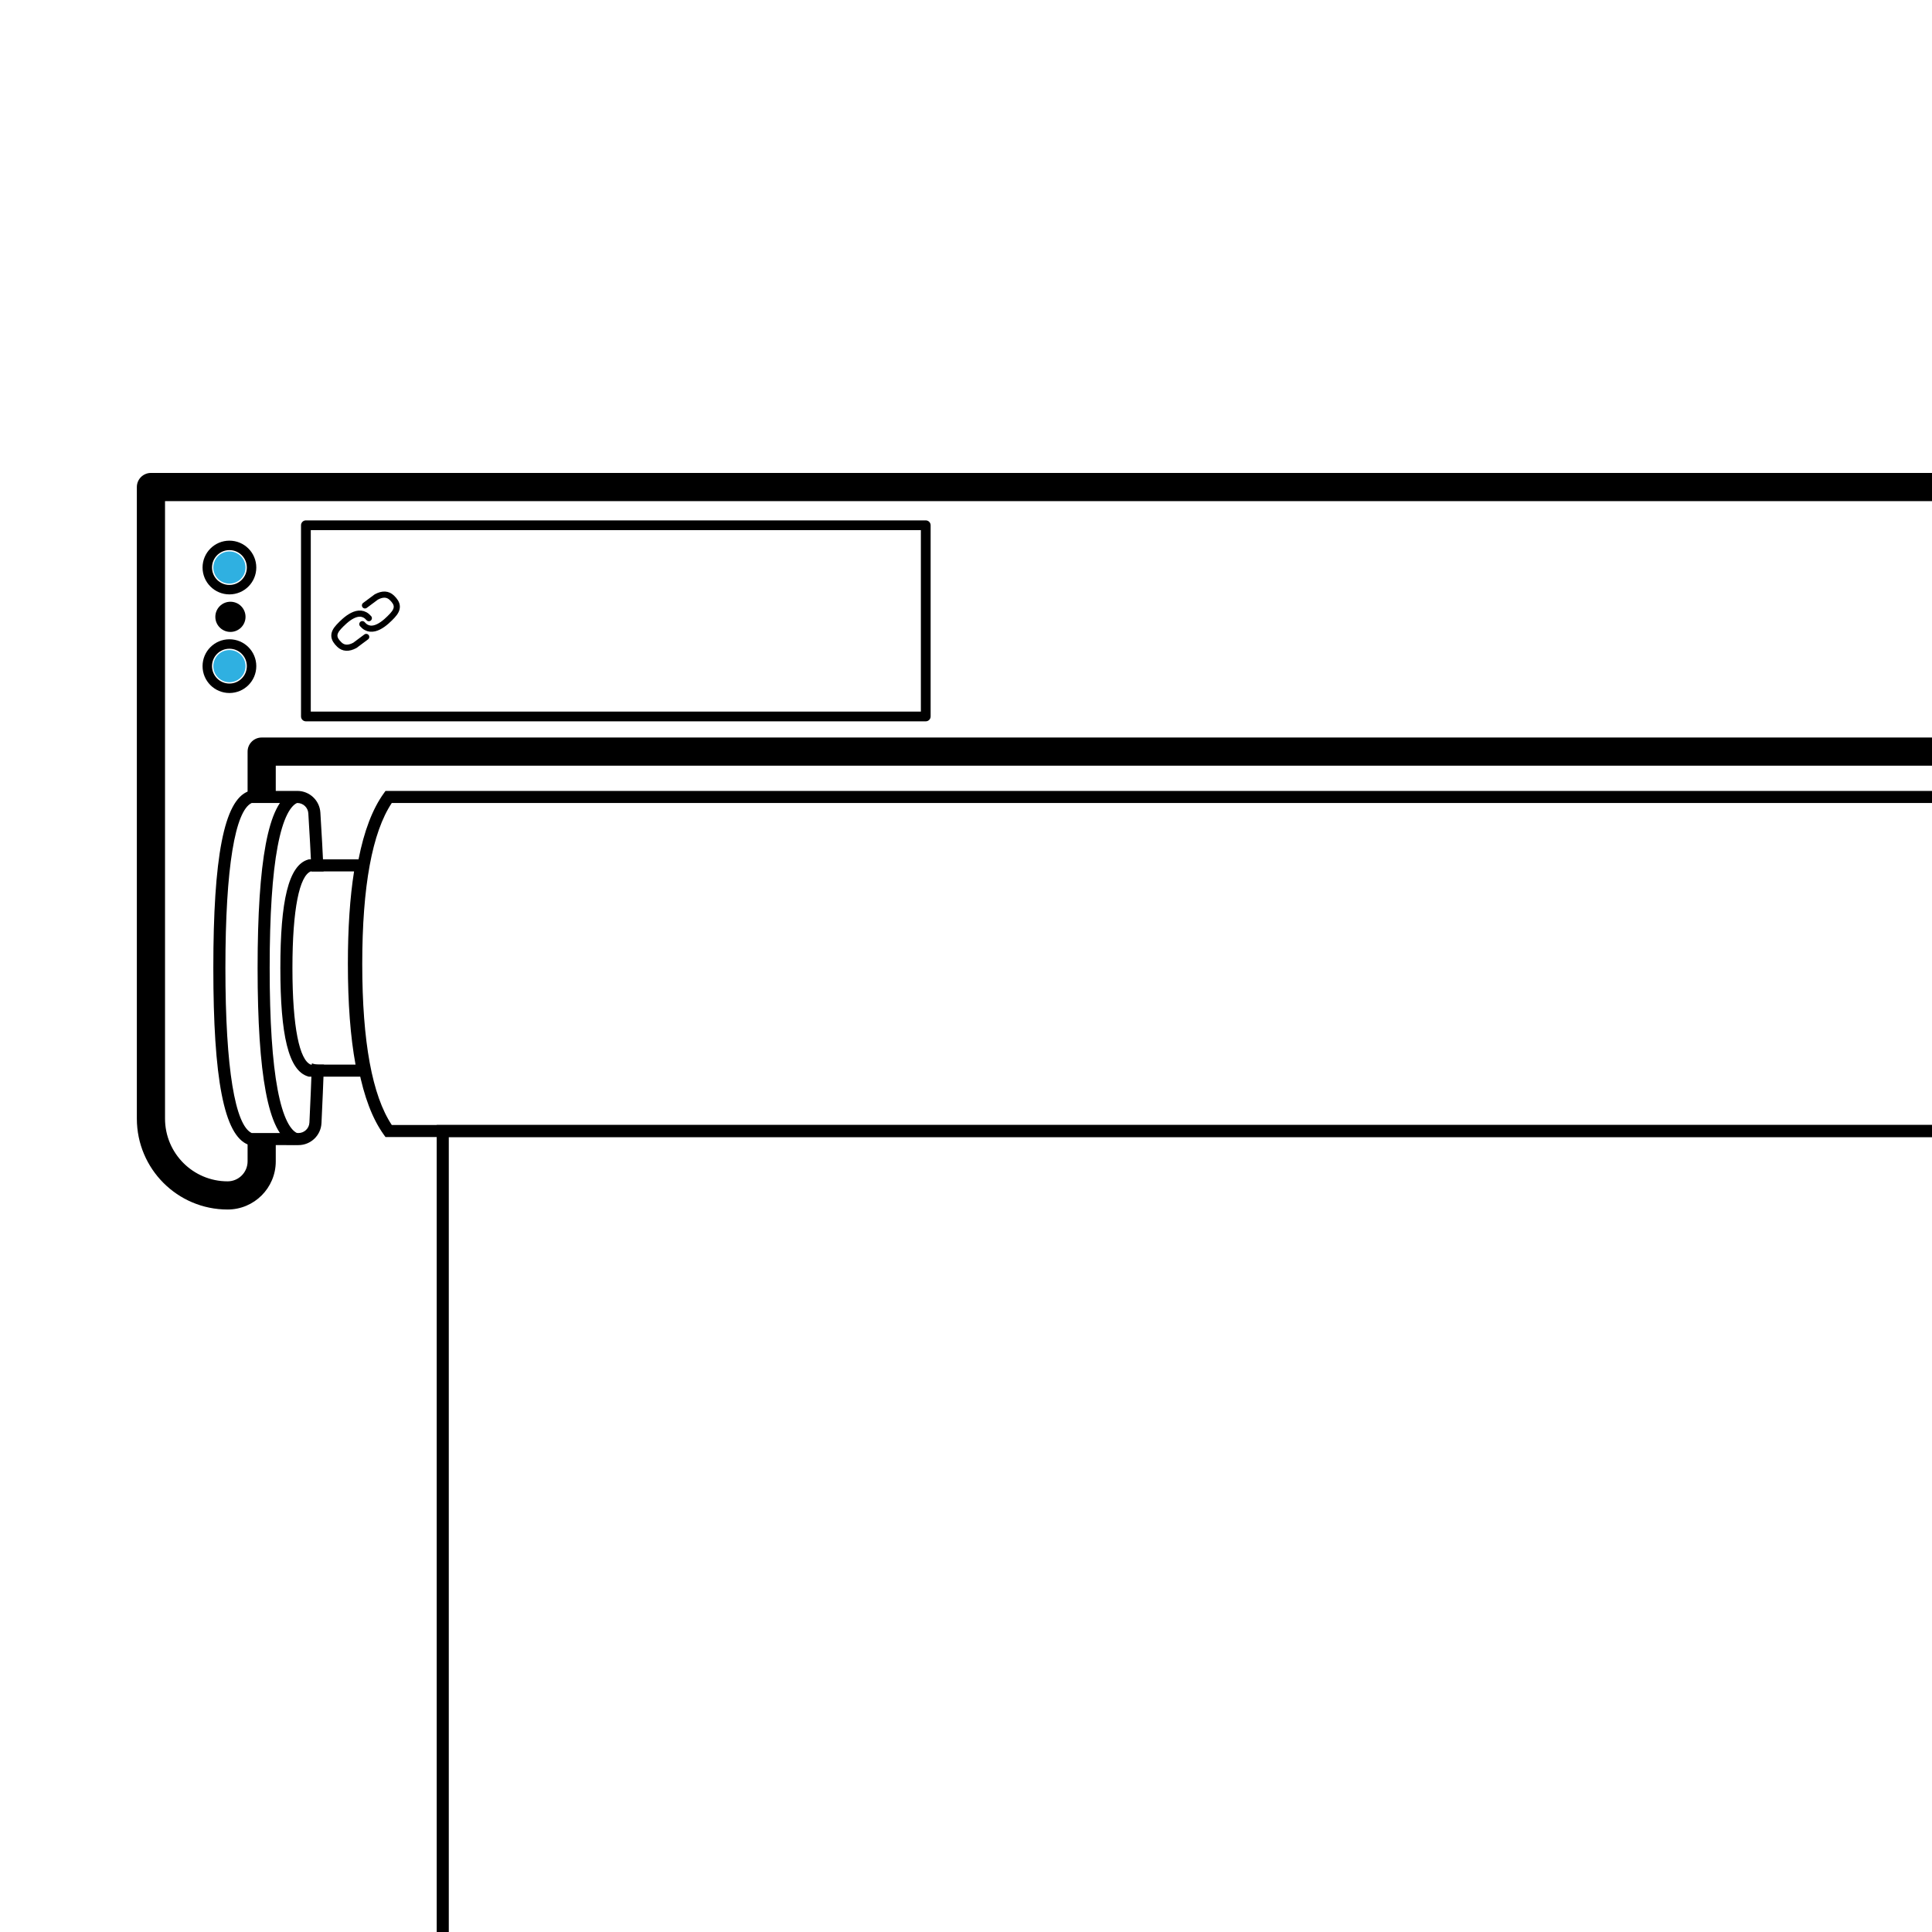
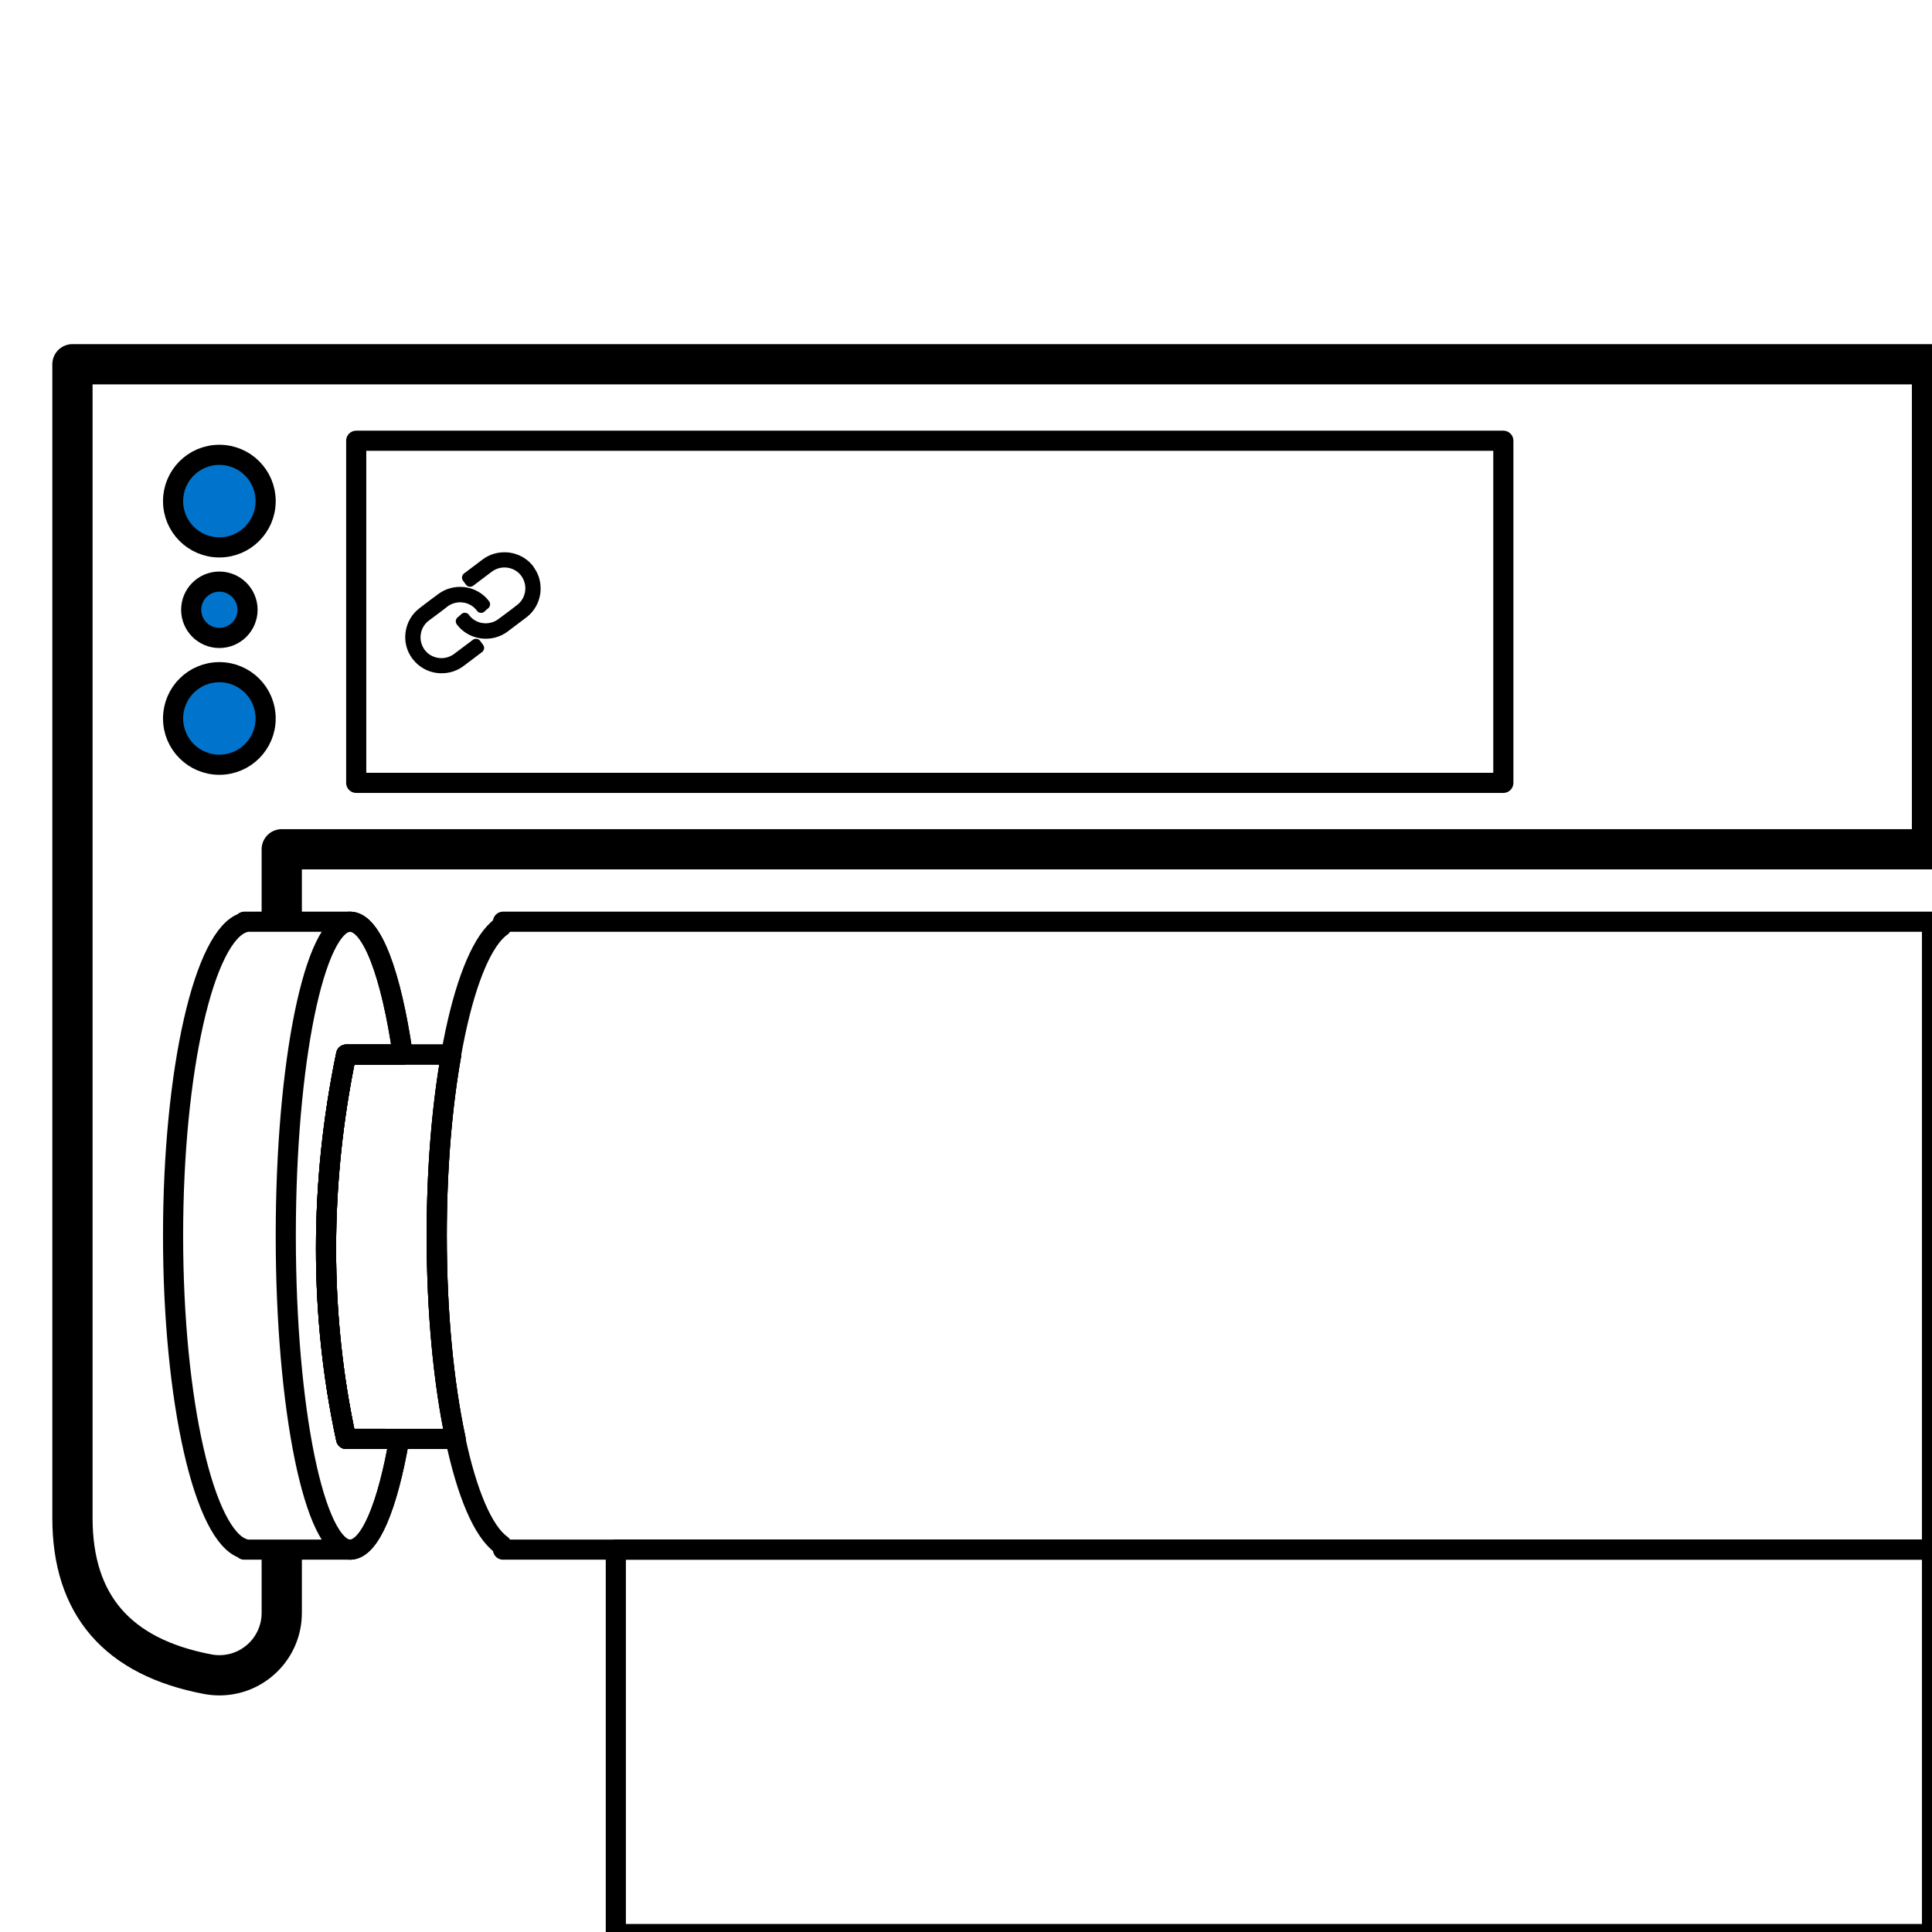
<svg xmlns="http://www.w3.org/2000/svg" width="960px" height="960px" viewBox="0 0 960 960" version="1.1">
  <style type="text/css">
-     	.press {
-     		animation: press 6s infinite;
-     	}
-     	
-     	@keyframes press {
-     		0%, 20%, 70%, 80%, 100% {
-     			fill: rgba(255,255,255,0);
-     		}
-     		30%, 60% {
-     			fill: #0074CC;
-     		}
-     	}
-     	
-     	.blink {
-     		animation: blink 6s infinite;
-     	}
-     	
-     	@keyframes blink {
-     		0%, 70%, 76%, 82%, 88%, 100% {
-     			fill: rgba(255,255,255,0);
-     		}
-     		73%, 79%, 85% {
-     			fill: #0074CC;
-     		}
-     	}
-     </style>
-   <g id="pair_roller" stroke="none" stroke-width="1" fill="none" fill-rule="evenodd">
-     <path d="M960,235 L960,249 L82,249 L82,555.831 C82,573.048 95.925,587 113.096,587 C118.581,587 123.027,582.554 123.027,577.068 L123.027,565.292 C123.401,565.524 123.783,565.72 124.172,565.881 L124.465,565.995 L137.027,565.996 L137.027,577.068 C137.027,590.285 126.313,601 113.096,601 C88.187,601 68,580.774 68,555.831 L68,242 C68,238.134 71.134,235 75,235 L960,235 Z M960,366.469 L960,380.469 L137.027,380.47 L137.027,396.002 L124.465,396.005 C123.974,396.183 123.495,396.417 123.027,396.707 L123.027,373.47 C123.027,369.604 126.161,366.47 130.027,366.47 L960,366.469 Z" id="Combined-Shape" fill="#000000" fill-rule="nonzero" />
-     <path d="M149.575,261 C149.575,259.661 150.661,258.575 152,258.575 L460,258.575 C461.339,258.575 462.425,259.661 462.425,261 L462.425,356 C462.425,357.339 461.339,358.425 460,358.425 L152,358.425 C150.661,358.425 149.575,357.339 149.575,356 L149.575,261 Z M154.425,263.425 L154.425,353.575 L457.575,353.575 L457.575,263.425 L154.425,263.425 Z" id="Rectangle" fill="#000000" fill-rule="nonzero" />
-     <path d="M960,559 L960,565 L223,565 L223,960 L217,960 L217,559 L960,559 Z" id="Combined-Shape" fill="#000000" fill-rule="nonzero" />
-     <path d="M147.745,393.001 C153.801,393.001 158.814,397.71 159.191,403.755 C159.836,414.094 160.37,423.842 160.793,433 L154.786,433 C154.367,423.957 153.839,414.333 153.203,404.128 C153.023,401.246 150.633,399.001 147.746,399.001 L125.057,399.004 C116.903,402.849 112,430.665 112,481 C112,531.334 116.903,559.15 125.058,562.995 L148.286,562.999 C151.204,562.999 153.608,560.708 153.748,557.793 C154.244,547.433 154.658,537.623 154.991,528.364 C156.156,528.824 157.492,529.036 159,529 L159,529 L160.972,529 C160.641,538.16 160.231,547.854 159.741,558.08 C159.448,564.194 154.406,568.999 148.285,568.999 L123.937,568.995 L123.441,568.814 C111.233,564.38 106,535.618 106,481 C106,426.381 111.233,397.62 123.441,393.185 L123.937,393.005 L147.745,393.001 Z" id="Combined-Shape" fill="#000000" fill-rule="nonzero" />
-     <path d="M169.81,427.001 L170.219,427.12 C179.957,429.946 184,447.695 184,481 C184,514.305 179.957,532.055 170.219,534.88 L169.81,534.999 L139.308,535.001 L140.063,531.387 C142.982,517.421 144.448,499.911 144.448,478.875 C144.448,459.884 143.253,443.765 140.872,430.531 L140.237,427 L169.81,427.001 Z M147.375,433 C149.426,445.904 150.448,461.192 150.448,478.875 C150.448,498.538 149.184,515.242 146.646,529 L168.893,528.999 C174.446,526.788 178,510.59 178,481 C178,451.41 174.446,435.213 168.893,433 L147.375,433 Z" id="Combined-Shape" fill="#000000" fill-rule="nonzero" transform="translate(161.6541, 481.0002) scale(-1, 1) translate(-161.6541, -481.0002) " />
-     <path d="M960,393 L960,399 L194.671,399 C184.968,413.614 180,440.327 180,479 C180,517.673 184.968,544.386 194.671,559 L960,559 L960,565 L191.557,565 L190.66,563.749 C179.469,548.156 174,519.956 174,479 C174,438.044 179.469,409.844 190.66,394.251 L191.557,393 L960,393 Z" id="Combined-Shape" fill="#000000" fill-rule="nonzero" />
-     <path d="M114,295.35 C121.373,295.35 127.35,289.373 127.35,282 C127.35,274.627 121.373,268.65 114,268.65 C106.627,268.65 100.65,274.627 100.65,282 C100.65,289.373 106.627,295.35 114,295.35 Z M114,290.65 C109.223,290.65 105.35,286.777 105.35,282 C105.35,277.223 109.223,273.35 114,273.35 C118.777,273.35 122.65,277.223 122.65,282 C122.65,286.777 118.777,290.65 114,290.65 Z" id="Oval" fill="#000000" fill-rule="nonzero" />
-     <path d="M114,344.35 C121.373,344.35 127.35,338.373 127.35,331 C127.35,323.627 121.373,317.65 114,317.65 C106.627,317.65 100.65,323.627 100.65,331 C100.65,338.373 106.627,344.35 114,344.35 Z M114,339.65 C109.223,339.65 105.35,335.777 105.35,331 C105.35,326.223 109.223,322.35 114,322.35 C118.777,322.35 122.65,326.223 122.65,331 C122.65,335.777 118.777,339.65 114,339.65 Z" id="Oval" fill="#000000" fill-rule="nonzero" />
-     <circle class="press" id="Oval" fill="#2FB0E1" cx="114" cy="282" r="8" />
-     <circle class="press" id="Oval" fill="#2FB0E1" cx="114" cy="331" r="8" />
-     <circle id="Oval" fill="#000000" cx="114.5" cy="306.5" r="7.5" />
-     <circle class="blink" id="Oval" fill="#000000" cx="114.5" cy="306.5" r="5.5" />
-     <path d="M147,566 L147,566 C136.333,562.254 131,533.921 131,481 C131,428.079 136.333,399.746 147,396 L147,396" id="Path" stroke="#000000" stroke-width="6" />
-     <path d="M182.445,299.071 L189.028,296.591 C192.483,295.85 194.91,296.676 196.309,299.071 C198.408,302.663 198.191,305.233 194.155,307.665 C190.12,310.097 181.751,314.522 178.62,307.665" id="Path-3" stroke="#000000" stroke-width="3.05" stroke-linecap="round" stroke-linejoin="round" transform="translate(188.12, 303.828) rotate(-16) translate(-188.12, -303.828) " />
-     <path d="M169.524,308.718 L176.107,306.237 C179.562,305.496 181.989,306.323 183.388,308.718 C185.488,312.31 185.27,314.88 181.235,317.312 C177.2,319.744 168.831,324.169 165.699,317.312" id="Path-3" stroke="#000000" stroke-width="3.05" stroke-linecap="round" stroke-linejoin="round" transform="translate(175.1993, 313.4746) scale(-1, -1) rotate(-16) translate(-175.1993, -313.4746) " />
+ 			#pair {
+ 	    		animation: pair 5s infinite;
+ 	    	}
+ 	    	
+ 	    	@keyframes pair {
+ 	    		0%, 55%, 70%, 80%, 90%, 100% {
+ 	    			fill: rgba(255,255,255,0);
+ 	    		}
+ 	    		 60%, 75%, 85% {
+ 	    			fill: #0074CC;
+ 	    		}
+ 	    	}
+ 	    	
+ 	    	#button {
+ 	    		animation: move 5s infinite;
+ 	    	}
+ 	    	
+ 	    	@keyframes move {
+ 	    		0%, 100% {
+ 	    			fill: rgba(255,255,255,0);
+ 	    		}
+ 	    	    20%, 68% {
+ 	    	        fill: #0074CC;
+ 	    	    }
+ 	
+ 	    	}
+ 	    </style>
+   <g id="rollerblind_fyrtur/learnmode" stroke="none" stroke-width="1" fill="none" fill-rule="evenodd">
+     <path d="M140,769.227 C140,776.256 140,786.994 140,801.441 C140,818.562 126.121,832.441 109,832.441 C107.067,832.441 105.138,832.26 103.239,831.901 C58.413,823.423 36,797.549 36,754.278 L36,181 L960,181 L960,422 L140,422 C140,437.25 140,448.687 140,456.312" id="Path" stroke="#000000" stroke-width="20" stroke-linejoin="round" />
+     <circle id="button" fill="#0074CC" cx="109" cy="249" r="23" />
+     <circle id="button" fill="#0074CC" cx="109" cy="357" r="23" />
+     <circle id="pair" fill="#0074CC" cx="109" cy="303" r="14" />
+     <rect id="Rectangle" stroke="#000000" stroke-width="10" stroke-linejoin="round" x="177" y="219" width="570" height="170" />
+     <circle id="Oval" stroke="#000000" stroke-width="10" stroke-linejoin="round" cx="109" cy="249" r="23" />
+     <circle id="Oval" stroke="#000000" stroke-width="10" stroke-linejoin="round" cx="109" cy="357" r="23" />
+     <circle id="Oval" stroke="#000000" stroke-width="10" stroke-linejoin="round" cx="109" cy="303" r="14" />
+     <path d="M230.666,291.724 L231.135,291.779 C235.89,292.446 240.224,294.971 243.029,298.766 C243.764,299.761 243.674,301.129 242.806,302.054 L242.682,302.177 L242.574,302.27 L241.669,302.994 L240.792,303.83 C239.606,304.957 237.721,304.678 236.865,303.316 L236.776,303.165 L236.63,302.982 C235.146,301.193 233.072,299.967 230.743,299.498 L230.409,299.436 L230.071,299.384 C227.559,299.004 224.829,299.651 222.708,301.116 L222.435,301.312 L220.634,302.712 L219.628,303.483 C218.823,304.097 217.951,304.753 216.919,305.524 L215.943,306.252 L213.086,308.371 C211.037,309.895 209.639,312.152 209.159,314.676 L209.102,315.007 L209.038,315.452 C208.729,317.83 209.332,320.38 210.683,322.429 L210.881,322.718 L211.013,322.9 L211.142,323.07 C212.772,325.175 215.195,326.558 217.909,326.928 C220.349,327.297 222.997,326.696 225.117,325.297 L225.403,325.102 L225.587,324.968 L234.998,317.913 C236.031,317.138 237.469,317.262 238.386,318.208 L238.503,318.336 L238.585,318.442 L240.061,320.449 C240.81,321.469 240.693,322.871 239.779,323.786 L239.65,323.908 L239.542,323.995 L230.22,331.033 C226.412,333.842 221.757,335.003 216.923,334.386 C212.406,333.752 208.267,331.442 205.451,327.946 L205.127,327.53 L205.02,327.417 L204.917,327.297 L204.848,327.209 C202.033,323.4 200.872,318.731 201.535,314.038 C202.186,309.432 204.587,305.216 208.153,302.446 L208.481,302.198 L209.386,301.491 L210.88,300.338 L212.378,299.2 L212.378,299.2 L213.204,298.579 L214.362,297.712 L217.838,295.132 C221.527,292.411 226.011,291.236 230.666,291.724 Z M252.721,274.525 L253.19,274.58 C257.946,275.247 262.279,277.771 265.084,281.566 C265.187,281.706 265.275,281.855 265.359,282.043 L265.39,282.118 L265.566,282.365 C267.772,285.567 268.815,289.416 268.603,293.45 L268.574,293.899 L268.535,294.349 L268.503,294.652 L268.465,294.962 C267.828,299.472 265.513,303.609 262.02,306.416 L261.689,306.676 L252.162,313.868 C248.354,316.676 243.7,317.838 238.865,317.22 C234.11,316.553 229.777,314.029 226.972,310.234 C226.236,309.239 226.327,307.871 227.195,306.946 L227.318,306.823 L227.426,306.73 L228.333,306.001 L229.208,305.17 C230.343,304.092 232.131,304.296 233.038,305.536 L233.132,305.673 L233.218,305.818 L233.231,305.845 L233.367,306.014 C234.759,307.693 236.671,308.88 238.799,309.403 L239.137,309.48 L239.462,309.543 L239.672,309.578 L239.891,309.61 C242.54,309.97 245.182,309.345 247.339,307.849 L247.618,307.649 L251.755,304.574 L253.361,303.366 C253.61,303.178 253.851,302.995 254.086,302.816 L255.723,301.558 L256.915,300.629 C258.964,299.105 260.362,296.848 260.841,294.324 L260.899,293.993 L260.963,293.547 C261.271,291.17 260.668,288.619 259.318,286.571 L259.12,286.281 L258.988,286.1 L258.859,285.929 C257.337,283.965 255.125,282.628 252.662,282.164 L252.339,282.108 L251.887,282.043 C249.505,281.737 246.95,282.342 244.895,283.694 L244.605,283.892 L244.421,284.026 L235.122,291.048 C234.089,291.828 232.647,291.706 231.727,290.758 L231.61,290.629 L231.527,290.523 L230.052,288.516 C229.303,287.497 229.42,286.094 230.334,285.179 L230.463,285.058 L230.571,284.971 L239.893,277.932 C243.582,275.211 248.066,274.036 252.721,274.525 Z" id="Shape" fill="#000000" fill-rule="nonzero" />
+     <rect id="Rectangle" stroke="#000000" stroke-width="10" stroke-linejoin="round" x="306" y="770" width="654" height="191" />
+     <path d="M249.945,770 C249.668,769.193 249.393,768.387 249.121,767.579 C230.864,754.588 217,690.77 217,614 C217,537.17 230.885,473.312 249.166,460.387 C249.423,459.594 249.683,458.797 249.945,458 L960,458 L960,770 L249.945,770 Z" id="Combined-Shape" stroke="#000000" stroke-width="10" stroke-linejoin="round" />
+     <path d="M217,614 C217,652.524 220.536,687.786 226.396,715.002 L172,715 C165.333,684.167 162,652.667 162,620.5 C162,588.333 165.333,556.167 172,524 L224.233,523.998 C219.677,549.428 217,580.479 217,614 Z" id="Combined-Shape" stroke="#000000" stroke-width="10" stroke-linejoin="round" />
+     <path d="M174,458 C184.797,458 194.345,484.068 200.141,523.999 L172,524 C165.333,556.167 162,588.333 162,620.5 C162,652.667 165.333,684.167 172,715 L172,715 L198.388,715.003 C192.625,748.044 184.086,769.224 174.529,769.979 L174,770 L121.364,770 L121.218,769.588 C101.53,763.74 86,696.316 86,614 C86,531.675 101.534,464.244 121.225,458.41 C121.271,458.276 121.317,458.138 121.364,458 L174,458 Z" id="Combined-Shape" stroke="#000000" stroke-width="10" stroke-linejoin="round" />
+     <path d="M174,458 C184.797,458 194.345,484.068 200.141,523.999 L172,524 C165.333,556.167 162,588.333 162,620.5 C162,652.667 165.333,684.167 172,715 L172,715 L198.388,715.003 C192.519,748.652 183.771,770 174,770 C156.327,770 142,700.156 142,614 C142,527.844 156.327,458 174,458 Z" id="Combined-Shape" stroke="#000000" stroke-width="10" stroke-linejoin="round" />
+     <path d="M217,614 C217,652.524 220.536,687.786 226.396,715.002 L172,715 C165.333,684.167 162,652.667 162,620.5 C162,588.333 165.333,556.167 172,524 L224.233,523.998 C219.677,549.428 217,580.479 217,614 Z" id="Combined-Shape" stroke="#000000" stroke-width="10" stroke-linejoin="round" />
  </g>
</svg>
